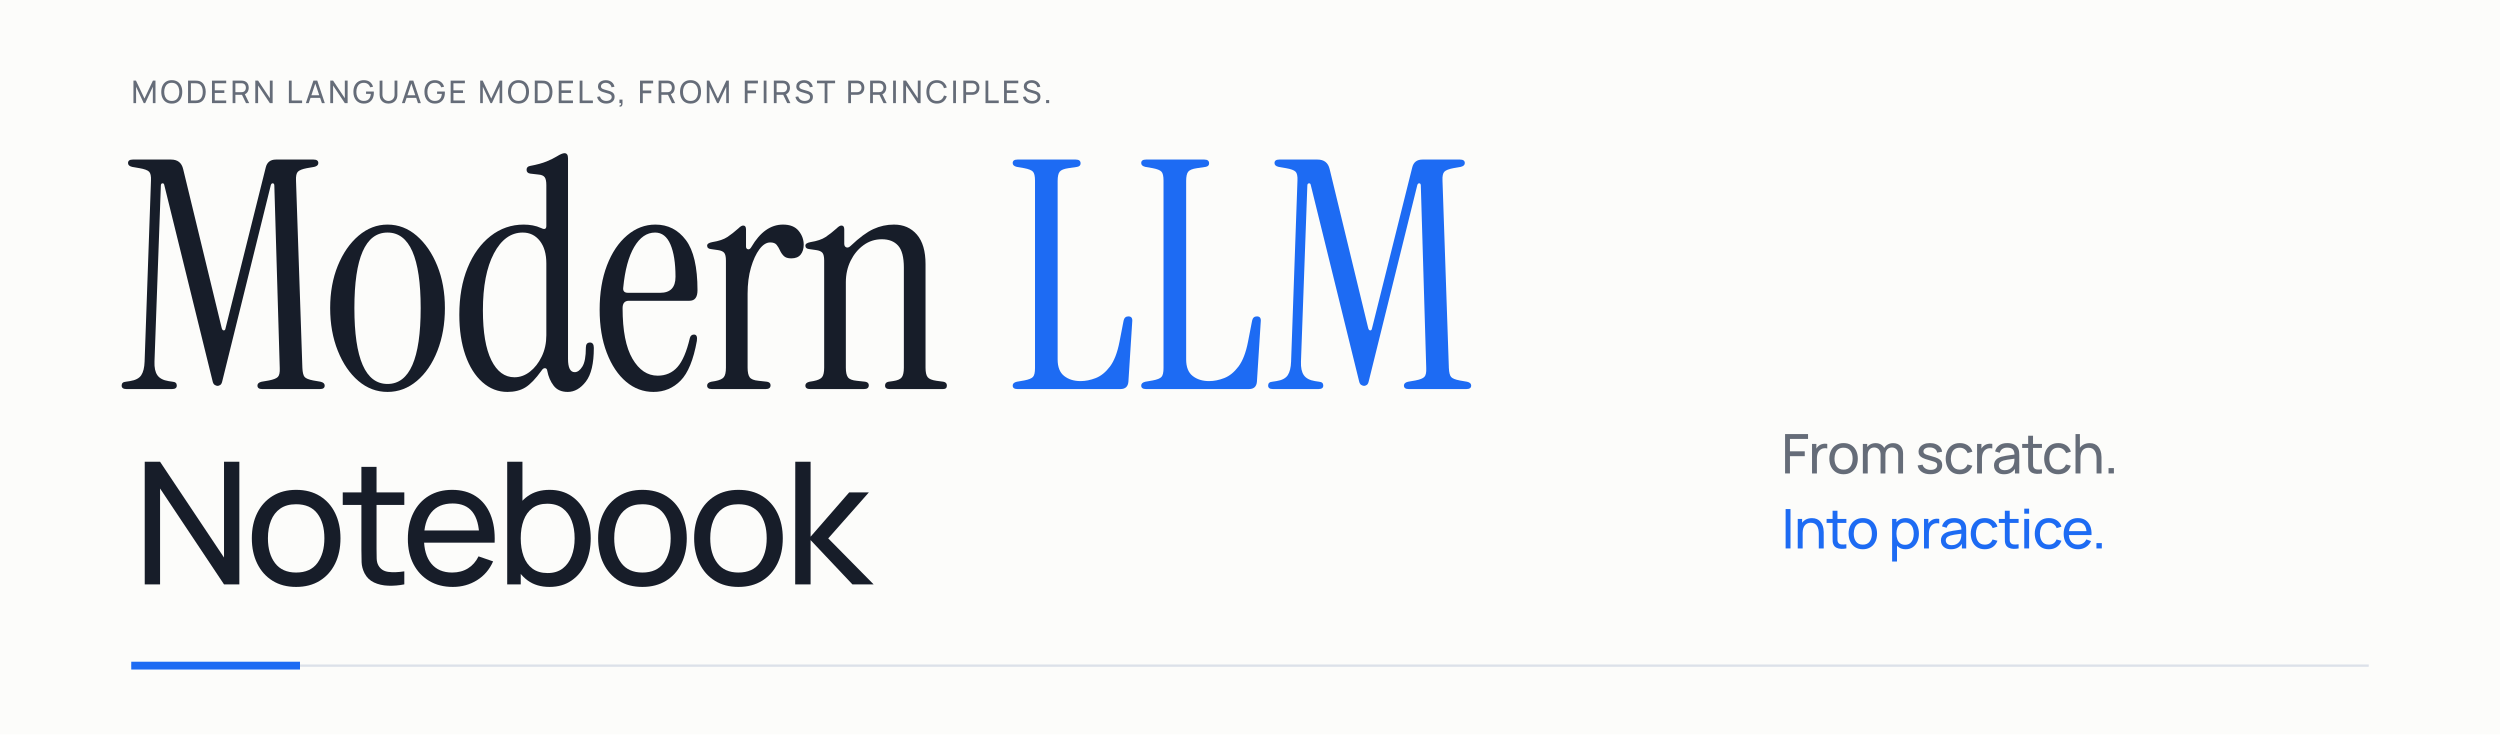
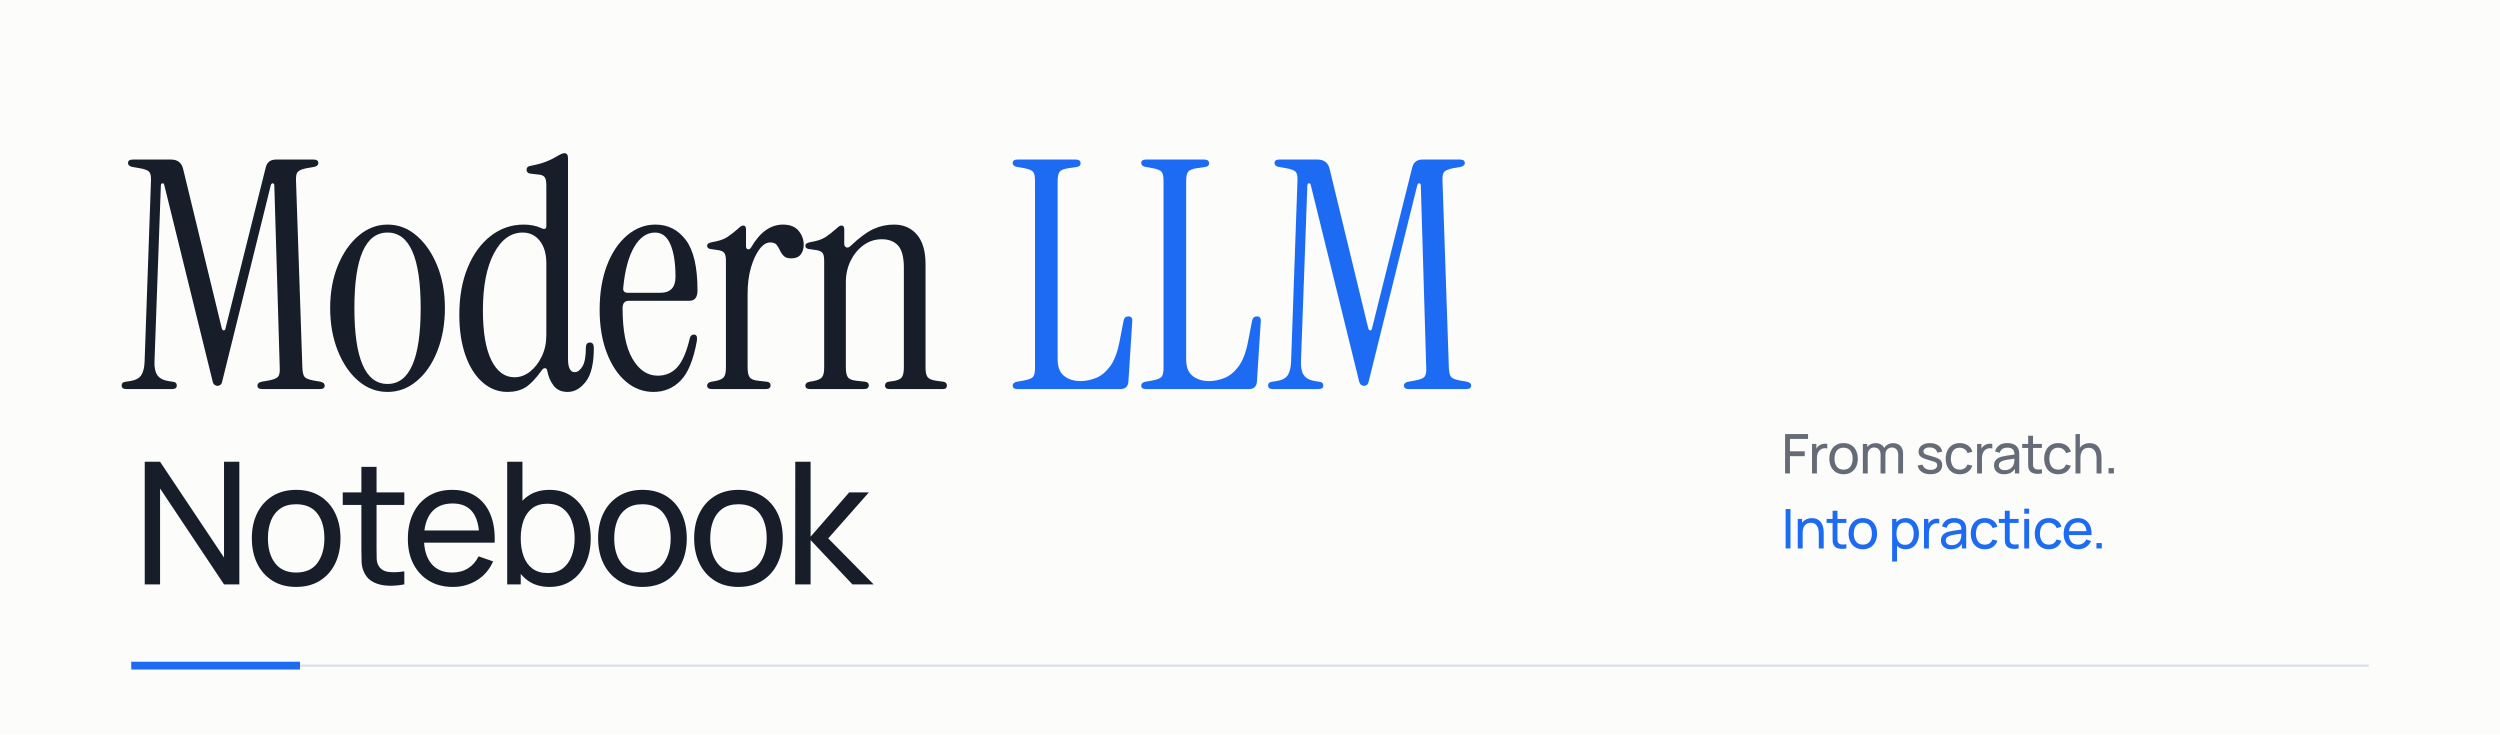
<svg xmlns="http://www.w3.org/2000/svg" width="1600" height="470" viewBox="0 0 1600 470" role="img" aria-labelledby="title desc">
  <rect width="1600" height="470" rx="0" fill="#FCFCFA" />
-   <g fill="#656C78" aria-label="MODERN LANGUAGE MODELS, FROM FIRST PRINCIPLES.">
-     <path transform="translate(84 66) scale(0.01 -0.01)" d="M140 0V1440H302L846 293L1387 1440H1551V1H1382V1049L893 0H798L309 1049V0Z" />
-     <path transform="translate(102.6063 66) scale(0.01 -0.01)" d="M732 -30Q517 -30 367.0 65.0Q217 160 138.5 329.0Q60 498 60 720Q60 942 138.5 1111.0Q217 1280 367.0 1375.0Q517 1470 732 1470Q948 1470 1098.0 1375.0Q1248 1280 1326.0 1111.0Q1404 942 1404 720Q1404 498 1326.0 329.0Q1248 160 1098.0 65.0Q948 -30 732 -30ZM732 140Q893 139 1000.5 212.5Q1108 286 1161.5 417.0Q1215 548 1215 720Q1215 893 1161.5 1023.0Q1108 1153 1000.5 1226.0Q893 1299 732 1300Q571 1301 464.5 1228.0Q358 1155 304.0 1024.0Q250 893 249 720Q248 548 302.0 418.0Q356 288 463.5 214.5Q571 141 732 140Z" />
-     <path transform="translate(118.9469 66) scale(0.01 -0.01)" d="M140 0V1440H584Q606 1440 661.0 1439.0Q716 1438 766 1431Q933 1409 1045.5 1309.5Q1158 1210 1215.0 1057.0Q1272 904 1272 720Q1272 536 1215.0 383.0Q1158 230 1045.5 130.5Q933 31 766 9Q716 3 660.5 1.5Q605 0 584 0ZM323 170H584Q622 170 669.0 172.5Q716 175 751 181Q869 203 942.0 280.0Q1015 357 1049.0 472.0Q1083 587 1083 720Q1083 856 1048.5 971.0Q1014 1086 941.0 1162.0Q868 1238 751 1259Q716 1266 668.0 1268.0Q620 1270 584 1270H323Z" />
-     <path transform="translate(134.2719 66) scale(0.01 -0.01)" d="M140 0V1440H1050V1271H318V820H930V651H318V169H1050V0Z" />
-     <path transform="translate(147.4719 66) scale(0.01 -0.01)" d="M140 0V1440H709Q730 1440 759.0 1438.5Q788 1437 815 1432Q932 1414 1011.5 1352.0Q1091 1290 1131.0 1195.5Q1171 1101 1171 986Q1171 819 1084.0 696.5Q997 574 829 543L761 532H318V0ZM997 0 713 586 889 640 1201 0ZM318 701H703Q722 701 746.5 703.0Q771 705 793 710Q862 726 905.5 768.5Q949 811 969.0 868.5Q989 926 989 986Q989 1046 969.0 1103.5Q949 1161 905.5 1204.0Q862 1247 793 1262Q771 1268 746.5 1269.5Q722 1271 703 1271H318Z" />
-     <path transform="translate(161.9844 66) scale(0.01 -0.01)" d="M140 0V1440H320L1071 315V1440H1251V0H1071L320 1126V0Z" />
-     <path transform="translate(183.2906 66) scale(0.01 -0.01)" d="M160 0V1440H338V169H1006V0Z" />
-     <path transform="translate(195.35 66) scale(0.01 -0.01)" d="M40 0 522 1440H770L1252 0H1067L616 1336H672L225 0ZM272 337V504H1020V337Z" />
-     <path transform="translate(209.9719 66) scale(0.01 -0.01)" d="M140 0V1440H320L1071 315V1440H1251V0H1071L320 1126V0Z" />
-     <path transform="translate(225.5781 66) scale(0.01 -0.01)" d="M723 -30Q575 -30 453.0 22.0Q331 74 243.0 171.5Q155 269 107.5 407.5Q60 546 60 720Q60 950 142.0 1118.0Q224 1286 373.0 1377.5Q522 1469 723 1469Q965 1469 1113.0 1356.5Q1261 1244 1317 1049L1137 1012Q1092 1143 989.0 1221.0Q886 1299 732 1299Q571 1300 464.5 1227.5Q358 1155 304.0 1024.0Q250 893 249 720Q248 548 302.0 418.0Q356 288 463.5 214.5Q571 141 732 140Q871 139 966.0 193.0Q1061 247 1113.0 349.0Q1165 451 1176 594H870V741H1364Q1367 721 1367.5 693.5Q1368 666 1368 656Q1368 459 1294.5 303.5Q1221 148 1077.5 59.0Q934 -30 723 -30Z" />
-     <path transform="translate(241.5594 66) scale(0.01 -0.01)" d="M708 -30Q541 -30 413.0 39.0Q285 108 212.5 232.5Q140 357 140 525V1439L320 1440V540Q320 438 354.5 362.5Q389 287 446.0 237.0Q503 187 571.5 162.5Q640 138 708 138Q777 138 846.0 163.0Q915 188 971.5 237.5Q1028 287 1062.0 363.0Q1096 439 1096 540V1440H1276V525Q1276 358 1203.5 233.0Q1131 108 1003.0 39.0Q875 -30 708 -30Z" />
-     <path transform="translate(256.8219 66) scale(0.01 -0.01)" d="M40 0 522 1440H770L1252 0H1067L616 1336H672L225 0ZM272 337V504H1020V337Z" />
-     <path transform="translate(271.0375 66) scale(0.01 -0.01)" d="M723 -30Q575 -30 453.0 22.0Q331 74 243.0 171.5Q155 269 107.5 407.5Q60 546 60 720Q60 950 142.0 1118.0Q224 1286 373.0 1377.5Q522 1469 723 1469Q965 1469 1113.0 1356.5Q1261 1244 1317 1049L1137 1012Q1092 1143 989.0 1221.0Q886 1299 732 1299Q571 1300 464.5 1227.5Q358 1155 304.0 1024.0Q250 893 249 720Q248 548 302.0 418.0Q356 288 463.5 214.5Q571 141 732 140Q871 139 966.0 193.0Q1061 247 1113.0 349.0Q1165 451 1176 594H870V741H1364Q1367 721 1367.5 693.5Q1368 666 1368 656Q1368 459 1294.5 303.5Q1221 148 1077.5 59.0Q934 -30 723 -30Z" />
-     <path transform="translate(287.0187 66) scale(0.01 -0.01)" d="M140 0V1440H1050V1271H318V820H930V651H318V169H1050V0Z" />
-     <path transform="translate(305.9187 66) scale(0.01 -0.01)" d="M140 0V1440H302L846 293L1387 1440H1551V1H1382V1049L893 0H798L309 1049V0Z" />
-     <path transform="translate(324.525 66) scale(0.01 -0.01)" d="M732 -30Q517 -30 367.0 65.0Q217 160 138.5 329.0Q60 498 60 720Q60 942 138.5 1111.0Q217 1280 367.0 1375.0Q517 1470 732 1470Q948 1470 1098.0 1375.0Q1248 1280 1326.0 1111.0Q1404 942 1404 720Q1404 498 1326.0 329.0Q1248 160 1098.0 65.0Q948 -30 732 -30ZM732 140Q893 139 1000.5 212.5Q1108 286 1161.5 417.0Q1215 548 1215 720Q1215 893 1161.5 1023.0Q1108 1153 1000.5 1226.0Q893 1299 732 1300Q571 1301 464.5 1228.0Q358 1155 304.0 1024.0Q250 893 249 720Q248 548 302.0 418.0Q356 288 463.5 214.5Q571 141 732 140Z" />
-     <path transform="translate(340.8656 66) scale(0.01 -0.01)" d="M140 0V1440H584Q606 1440 661.0 1439.0Q716 1438 766 1431Q933 1409 1045.5 1309.5Q1158 1210 1215.0 1057.0Q1272 904 1272 720Q1272 536 1215.0 383.0Q1158 230 1045.5 130.5Q933 31 766 9Q716 3 660.5 1.5Q605 0 584 0ZM323 170H584Q622 170 669.0 172.5Q716 175 751 181Q869 203 942.0 280.0Q1015 357 1049.0 472.0Q1083 587 1083 720Q1083 856 1048.5 971.0Q1014 1086 941.0 1162.0Q868 1238 751 1259Q716 1266 668.0 1268.0Q620 1270 584 1270H323Z" />
-     <path transform="translate(356.1906 66) scale(0.01 -0.01)" d="M140 0V1440H1050V1271H318V820H930V651H318V169H1050V0Z" />
-     <path transform="translate(369.3906 66) scale(0.01 -0.01)" d="M160 0V1440H338V169H1006V0Z" />
-     <path transform="translate(381.45 66) scale(0.01 -0.01)" d="M651 -30Q498 -30 375.5 22.0Q253 74 173.5 170.5Q94 267 70 399L254 428Q289 292 399.5 215.5Q510 139 660 139Q757 139 835.5 169.5Q914 200 960.0 257.0Q1006 314 1006 392Q1006 440 989.5 474.5Q973 509 944.5 533.5Q916 558 880.0 575.0Q844 592 805 603L438 712Q378 730 322.0 757.5Q266 785 222.0 826.5Q178 868 152.0 926.5Q126 985 126 1065Q126 1193 192.5 1283.5Q259 1374 373.0 1422.0Q487 1470 630 1469Q775 1468 889.5 1417.5Q1004 1367 1079.5 1273.0Q1155 1179 1181 1048L992 1015Q977 1103 925.5 1166.5Q874 1230 797.0 1264.5Q720 1299 628 1300Q540 1301 469.0 1272.0Q398 1243 356.0 1191.5Q314 1140 314 1073Q314 1007 352.0 966.5Q390 926 445.5 902.5Q501 879 554 864L828 785Q875 772 936.5 749.0Q998 726 1056.0 684.5Q1114 643 1152.0 574.5Q1190 506 1190 402Q1190 298 1148.5 217.0Q1107 136 1033.0 81.5Q959 27 861.0 -1.5Q763 -30 651 -30Z" />
-     <path transform="translate(395.2437 66) scale(0.01 -0.01)" d="M120 -224 131 -141Q173 -144 194.0 -125.0Q215 -106 221.0 -73.0Q227 -40 223 0H120V226H316V-30Q316 -135 264.5 -188.0Q213 -241 120 -224Z" />
-     <path transform="translate(408.2062 66) scale(0.01 -0.01)" d="M140 0V1440H980V1262H318V809H860V631H318V0Z" />
-     <path transform="translate(420.1094 66) scale(0.01 -0.01)" d="M140 0V1440H709Q730 1440 759.0 1438.5Q788 1437 815 1432Q932 1414 1011.5 1352.0Q1091 1290 1131.0 1195.5Q1171 1101 1171 986Q1171 819 1084.0 696.5Q997 574 829 543L761 532H318V0ZM997 0 713 586 889 640 1201 0ZM318 701H703Q722 701 746.5 703.0Q771 705 793 710Q862 726 905.5 768.5Q949 811 969.0 868.5Q989 926 989 986Q989 1046 969.0 1103.5Q949 1161 905.5 1204.0Q862 1247 793 1262Q771 1268 746.5 1269.5Q722 1271 703 1271H318Z" />
-     <path transform="translate(434.6219 66) scale(0.01 -0.01)" d="M732 -30Q517 -30 367.0 65.0Q217 160 138.5 329.0Q60 498 60 720Q60 942 138.5 1111.0Q217 1280 367.0 1375.0Q517 1470 732 1470Q948 1470 1098.0 1375.0Q1248 1280 1326.0 1111.0Q1404 942 1404 720Q1404 498 1326.0 329.0Q1248 160 1098.0 65.0Q948 -30 732 -30ZM732 140Q893 139 1000.5 212.5Q1108 286 1161.5 417.0Q1215 548 1215 720Q1215 893 1161.5 1023.0Q1108 1153 1000.5 1226.0Q893 1299 732 1300Q571 1301 464.5 1228.0Q358 1155 304.0 1024.0Q250 893 249 720Q248 548 302.0 418.0Q356 288 463.5 214.5Q571 141 732 140Z" />
-     <path transform="translate(450.9625 66) scale(0.01 -0.01)" d="M140 0V1440H302L846 293L1387 1440H1551V1H1382V1049L893 0H798L309 1049V0Z" />
-     <path transform="translate(475.2687 66) scale(0.01 -0.01)" d="M140 0V1440H980V1262H318V809H860V631H318V0Z" />
-     <path transform="translate(487.1719 66) scale(0.01 -0.01)" d="M160 0V1440H338V0Z" />
-     <path transform="translate(493.8562 66) scale(0.01 -0.01)" d="M140 0V1440H709Q730 1440 759.0 1438.5Q788 1437 815 1432Q932 1414 1011.5 1352.0Q1091 1290 1131.0 1195.5Q1171 1101 1171 986Q1171 819 1084.0 696.5Q997 574 829 543L761 532H318V0ZM997 0 713 586 889 640 1201 0ZM318 701H703Q722 701 746.5 703.0Q771 705 793 710Q862 726 905.5 768.5Q949 811 969.0 868.5Q989 926 989 986Q989 1046 969.0 1103.5Q949 1161 905.5 1204.0Q862 1247 793 1262Q771 1268 746.5 1269.5Q722 1271 703 1271H318Z" />
-     <path transform="translate(508.3687 66) scale(0.01 -0.01)" d="M651 -30Q498 -30 375.5 22.0Q253 74 173.5 170.5Q94 267 70 399L254 428Q289 292 399.5 215.5Q510 139 660 139Q757 139 835.5 169.5Q914 200 960.0 257.0Q1006 314 1006 392Q1006 440 989.5 474.5Q973 509 944.5 533.5Q916 558 880.0 575.0Q844 592 805 603L438 712Q378 730 322.0 757.5Q266 785 222.0 826.5Q178 868 152.0 926.5Q126 985 126 1065Q126 1193 192.5 1283.5Q259 1374 373.0 1422.0Q487 1470 630 1469Q775 1468 889.5 1417.5Q1004 1367 1079.5 1273.0Q1155 1179 1181 1048L992 1015Q977 1103 925.5 1166.5Q874 1230 797.0 1264.5Q720 1299 628 1300Q540 1301 469.0 1272.0Q398 1243 356.0 1191.5Q314 1140 314 1073Q314 1007 352.0 966.5Q390 926 445.5 902.5Q501 879 554 864L828 785Q875 772 936.5 749.0Q998 726 1056.0 684.5Q1114 643 1152.0 574.5Q1190 506 1190 402Q1190 298 1148.5 217.0Q1107 136 1033.0 81.5Q959 27 861.0 -1.5Q763 -30 651 -30Z" />
-     <path transform="translate(522.6625 66) scale(0.01 -0.01)" d="M511 0V1271H20V1440H1180V1271H689V0Z" />
-     <path transform="translate(541.4687 66) scale(0.01 -0.01)" d="M140 0V1440H709Q730 1440 759.0 1438.5Q788 1437 815 1432Q932 1414 1011.5 1352.0Q1091 1290 1131.0 1195.5Q1171 1101 1171 986Q1171 872 1130.5 777.5Q1090 683 1010.5 620.5Q931 558 815 540Q788 536 759.0 534.0Q730 532 709 532H318V0ZM318 701H703Q722 701 746.5 703.0Q771 705 793 710Q862 726 905.5 768.5Q949 811 969.0 868.5Q989 926 989 986Q989 1046 969.0 1103.5Q949 1161 905.5 1204.0Q862 1247 793 1262Q771 1268 746.5 1269.5Q722 1271 703 1271H318Z" />
-     <path transform="translate(555.4812 66) scale(0.01 -0.01)" d="M140 0V1440H709Q730 1440 759.0 1438.5Q788 1437 815 1432Q932 1414 1011.5 1352.0Q1091 1290 1131.0 1195.5Q1171 1101 1171 986Q1171 819 1084.0 696.5Q997 574 829 543L761 532H318V0ZM997 0 713 586 889 640 1201 0ZM318 701H703Q722 701 746.5 703.0Q771 705 793 710Q862 726 905.5 768.5Q949 811 969.0 868.5Q989 926 989 986Q989 1046 969.0 1103.5Q949 1161 905.5 1204.0Q862 1247 793 1262Q771 1268 746.5 1269.5Q722 1271 703 1271H318Z" />
-     <path transform="translate(569.9937 66) scale(0.01 -0.01)" d="M160 0V1440H338V0Z" />
-     <path transform="translate(576.6781 66) scale(0.01 -0.01)" d="M140 0V1440H320L1071 315V1440H1251V0H1071L320 1126V0Z" />
-     <path transform="translate(592.2844 66) scale(0.01 -0.01)" d="M732 -30Q517 -30 367.0 65.0Q217 160 138.5 329.0Q60 498 60 720Q60 942 138.5 1111.0Q217 1280 367.0 1375.0Q517 1470 732 1470Q982 1470 1143.5 1343.0Q1305 1216 1366 1001L1185 953Q1141 1114 1028.0 1207.0Q915 1300 732 1300Q571 1300 464.0 1227.0Q357 1154 303.0 1023.5Q249 893 248 720Q247 548 301.0 417.5Q355 287 463.0 213.5Q571 140 732 140Q915 140 1028.0 233.5Q1141 327 1185 487L1366 439Q1305 225 1143.5 97.5Q982 -30 732 -30Z" />
-     <path transform="translate(608.4375 66) scale(0.01 -0.01)" d="M160 0V1440H338V0Z" />
-     <path transform="translate(615.1219 66) scale(0.01 -0.01)" d="M140 0V1440H709Q730 1440 759.0 1438.5Q788 1437 815 1432Q932 1414 1011.5 1352.0Q1091 1290 1131.0 1195.5Q1171 1101 1171 986Q1171 872 1130.5 777.5Q1090 683 1010.5 620.5Q931 558 815 540Q788 536 759.0 534.0Q730 532 709 532H318V0ZM318 701H703Q722 701 746.5 703.0Q771 705 793 710Q862 726 905.5 768.5Q949 811 969.0 868.5Q989 926 989 986Q989 1046 969.0 1103.5Q949 1161 905.5 1204.0Q862 1247 793 1262Q771 1268 746.5 1269.5Q722 1271 703 1271H318Z" />
-     <path transform="translate(629.1344 66) scale(0.01 -0.01)" d="M160 0V1440H338V169H1006V0Z" />
-     <path transform="translate(641.1938 66) scale(0.01 -0.01)" d="M140 0V1440H1050V1271H318V820H930V651H318V169H1050V0Z" />
-     <path transform="translate(653.9875 66) scale(0.01 -0.01)" d="M651 -30Q498 -30 375.5 22.0Q253 74 173.5 170.5Q94 267 70 399L254 428Q289 292 399.5 215.5Q510 139 660 139Q757 139 835.5 169.5Q914 200 960.0 257.0Q1006 314 1006 392Q1006 440 989.5 474.5Q973 509 944.5 533.5Q916 558 880.0 575.0Q844 592 805 603L438 712Q378 730 322.0 757.5Q266 785 222.0 826.5Q178 868 152.0 926.5Q126 985 126 1065Q126 1193 192.5 1283.5Q259 1374 373.0 1422.0Q487 1470 630 1469Q775 1468 889.5 1417.5Q1004 1367 1079.5 1273.0Q1155 1179 1181 1048L992 1015Q977 1103 925.5 1166.5Q874 1230 797.0 1264.5Q720 1299 628 1300Q540 1301 469.0 1272.0Q398 1243 356.0 1191.5Q314 1140 314 1073Q314 1007 352.0 966.5Q390 926 445.5 902.5Q501 879 554 864L828 785Q875 772 936.5 749.0Q998 726 1056.0 684.5Q1114 643 1152.0 574.5Q1190 506 1190 402Q1190 298 1148.5 217.0Q1107 136 1033.0 81.5Q959 27 861.0 -1.5Q763 -30 651 -30Z" />
-     <path transform="translate(667.7813 66) scale(0.01 -0.01)" d="M172 0V196H368V0Z" />
-   </g>
  <g fill="#171D29" aria-label="Modern">
    <path transform="translate(75 249) scale(0.204 -0.204)" d="M315 10Q311 10 306.0 13.0Q301 16 299 26L148 639Q147 646 142.0 645.5Q137 645 137 638L117 86Q116 58 126.0 43.5Q136 29 161 25L174 23Q187 22 187 11Q187 0 172 0H29Q14 0 14 11Q14 22 27 23L40 25Q66 29 75.5 43.5Q85 58 86 86L106 654Q107 675 100.0 682.0Q93 689 70 693L47 697Q34 700 34 709Q34 720 49 720H169Q200 720 207 690L328 191Q330 184 334.5 184.0Q339 184 340 191L466 695Q472 720 498 720H616Q631 720 631 709Q631 700 618 697L595 693Q574 689 567.0 682.0Q560 675 561 654L581 66Q582 45 588.0 38.0Q594 31 615 27L638 23Q651 20 651 11Q651 0 636 0H455Q440 0 440 11Q440 20 453 23L476 27Q497 31 504.0 38.0Q511 45 510 66L493 638Q493 645 488.5 645.5Q484 646 482 640L330 26Q328 16 323.5 13.0Q319 10 315 10Z" />
    <path transform="translate(206.6094 249) scale(0.204 -0.204)" d="M203 -9Q152 -9 111.5 25.5Q71 60 47.0 120.0Q23 180 23 254Q23 328 47.0 387.0Q71 446 112.0 481.0Q153 516 203 516Q254 516 294.5 481.0Q335 446 359.0 387.0Q383 328 383 254Q383 180 359.5 120.0Q336 60 295.0 25.5Q254 -9 203 -9ZM203 16Q307 16 307 254Q307 491 203 491Q99 491 99 254Q99 16 203 16Z" />
    <path transform="translate(287.8438 249) scale(0.204 -0.204)" d="M181 -9Q137 -9 102.5 21.5Q68 52 49.0 106.5Q30 161 30 233Q30 317 56.0 380.5Q82 444 128.0 480.0Q174 516 232 516Q246 516 260.0 513.5Q274 511 287 505Q303 497 303 512V640Q303 658 297.5 665.0Q292 672 278 673L252 676Q241 678 241 688Q241 698 252 700Q284 706 303.5 714.0Q323 722 336 730Q352 740 360 740Q371 740 371 724V95Q371 53 392 53Q405 53 416.0 70.5Q427 88 427 130Q427 146 440 146Q452 146 452 129Q452 56 427.0 23.5Q402 -9 370 -9Q341 -9 326.0 10.5Q311 30 306 57Q305 65 299.0 65.5Q293 66 288 58Q260 19 237.0 5.0Q214 -9 181 -9ZM203 37Q229 37 251.5 54.5Q274 72 288.5 102.0Q303 132 303 169V394Q303 439 282.5 465.0Q262 491 229 491Q173 491 138.5 425.5Q104 360 104 247Q104 144 130.5 90.5Q157 37 203 37Z" />
    <path transform="translate(379.0781 249) scale(0.204 -0.204)" d="M192 -9Q144 -9 106.0 23.0Q68 55 45.5 113.5Q23 172 23 249Q23 328 46.0 388.0Q69 448 109.0 482.0Q149 516 198 516Q257 516 293.5 467.5Q330 419 330 310Q330 277 305 277H115Q95 277 95 254Q95 148 126.0 95.0Q157 42 205 42Q243 42 267.0 69.0Q291 96 306 160Q309 171 319 171Q331 171 328 151Q312 62 277.0 26.5Q242 -9 192 -9ZM112 302H213Q261 302 261 352Q261 417 245.0 454.0Q229 491 197 491Q158 491 131.5 446.0Q105 401 97 318Q95 302 112 302Z" />
    <path transform="translate(449.5 249) scale(0.204 -0.204)" d="M154 446Q195 516 253 516Q286 516 302.0 496.5Q318 477 318 453Q318 434 308.5 422.0Q299 410 279 410Q263 410 255.5 417.5Q248 425 243.5 435.0Q239 445 233.0 452.5Q227 460 213 460Q195 460 179.0 438.5Q163 417 152.5 381.0Q142 345 142 299V67Q142 46 148.5 37.0Q155 28 176 26L203 23Q214 21 214 12Q214 0 199 0H30Q15 0 15 11Q15 20 28 23L40 25Q61 29 67.5 37.5Q74 46 74 67V403Q74 421 68.5 427.5Q63 434 49 436L28 439Q15 440 15 450Q15 458 31 461Q62 466 78.5 477.0Q95 488 113 504Q122 513 128 513Q137 513 137 501V447Q137 440 143.0 438.5Q149 437 154 446Z" />
    <path transform="translate(512.375 249) scale(0.204 -0.204)" d="M30 0Q15 0 15 11Q15 20 28 23L40 25Q61 29 67.5 37.5Q74 46 74 67V403Q74 421 68.5 427.5Q63 434 49 436L28 439Q15 440 15 450Q15 458 31 461Q62 466 78.5 477.0Q95 488 113 504Q122 513 128 513Q137 513 137 501V456Q137 447 143.5 444.5Q150 442 158 450Q198 488 228.5 502.0Q259 516 293 516Q338 516 365.0 484.5Q392 453 392 392V67Q392 46 398.5 37.5Q405 29 426 26L448 23Q459 21 459 11Q459 0 447 0H279Q265 0 265 11Q265 21 276 23L290 25Q311 28 317.5 37.0Q324 46 324 67V381Q324 430 306.0 450.0Q288 470 255 470Q223 470 197.5 451.5Q172 433 157.0 402.5Q142 372 142 335V67Q142 46 148.5 37.0Q155 28 176 26L203 23Q214 21 214 12Q214 0 199 0Z" />
  </g>
  <g fill="#1D6BF3" aria-label="LLM">
    <path transform="translate(644.25 249) scale(0.204 -0.204)" d="M34 0Q19 0 19 11Q19 20 32 23L55 27Q76 31 82.5 38.0Q89 45 89 66V654Q89 675 82.5 682.0Q76 689 55 693L32 697Q19 700 19 709Q19 720 34 720H217Q232 720 232 708Q232 699 221 697L194 693Q173 690 166.5 682.0Q160 674 160 653V93Q160 57 180.5 41.0Q201 25 232 25Q255 25 279.5 34.5Q304 44 324.0 70.5Q344 97 354 148L367 215Q370 228 382 228Q396 228 394 211L382 23Q380 0 357 0Z" />
    <path transform="translate(726.5 249) scale(0.204 -0.204)" d="M34 0Q19 0 19 11Q19 20 32 23L55 27Q76 31 82.5 38.0Q89 45 89 66V654Q89 675 82.5 682.0Q76 689 55 693L32 697Q19 700 19 709Q19 720 34 720H217Q232 720 232 708Q232 699 221 697L194 693Q173 690 166.5 682.0Q160 674 160 653V93Q160 57 180.5 41.0Q201 25 232 25Q255 25 279.5 34.5Q304 44 324.0 70.5Q344 97 354 148L367 215Q370 228 382 228Q396 228 394 211L382 23Q380 0 357 0Z" />
    <path transform="translate(808.75 249) scale(0.204 -0.204)" d="M315 10Q311 10 306.0 13.0Q301 16 299 26L148 639Q147 646 142.0 645.5Q137 645 137 638L117 86Q116 58 126.0 43.5Q136 29 161 25L174 23Q187 22 187 11Q187 0 172 0H29Q14 0 14 11Q14 22 27 23L40 25Q66 29 75.5 43.5Q85 58 86 86L106 654Q107 675 100.0 682.0Q93 689 70 693L47 697Q34 700 34 709Q34 720 49 720H169Q200 720 207 690L328 191Q330 184 334.5 184.0Q339 184 340 191L466 695Q472 720 498 720H616Q631 720 631 709Q631 700 618 697L595 693Q574 689 567.0 682.0Q560 675 561 654L581 66Q582 45 588.0 38.0Q594 31 615 27L638 23Q651 20 651 11Q651 0 636 0H455Q440 0 440 11Q440 20 453 23L476 27Q497 31 504.0 38.0Q511 45 510 66L493 638Q493 645 488.5 645.5Q484 646 482 640L330 26Q328 16 323.5 13.0Q319 10 315 10Z" />
  </g>
  <g fill="#171D29" aria-label="Notebook">
    <path transform="translate(85 374) scale(0.0545 -0.0545)" d="M140 0V1440H320L1071 315V1440H1251V0H1071L320 1126V0Z" />
    <path transform="translate(156.8125 374) scale(0.0545 -0.0545)" d="M600 -30Q439 -30 322.5 43.0Q206 116 143.0 245.0Q80 374 80 541Q80 711 144.0 839.0Q208 967 325.0 1038.5Q442 1110 600 1110Q762 1110 879.0 1037.5Q996 965 1058.5 836.5Q1121 708 1121 541Q1121 372 1058.0 243.5Q995 115 878.0 42.5Q761 -30 600 -30ZM600 139Q768 139 850.0 251.0Q932 363 932 541Q932 724 849.0 832.5Q766 941 600 941Q487 941 414.0 890.0Q341 839 305.0 749.0Q269 659 269 541Q269 359 353.0 249.0Q437 139 600 139Z" />
    <path transform="translate(218.2656 374) scale(0.0545 -0.0545)" d="M743 0Q647 -19 553.5 -15.5Q460 -12 387.0 22.5Q314 57 276 130Q244 194 241.5 259.5Q239 325 239 408V1380H417V416Q417 350 418.5 303.0Q420 256 439 222Q475 158 553.5 147.0Q632 136 743 153ZM20 933V1080H743V933Z" />
    <path transform="translate(256.6719 374) scale(0.0545 -0.0545)" d="M608 -30Q449 -30 330.5 40.5Q212 111 146.0 237.5Q80 364 80 533Q80 710 145.0 839.5Q210 969 326.5 1039.5Q443 1110 600 1110Q763 1110 877.5 1035.0Q992 960 1049.5 821.0Q1107 682 1099 490H919V554Q916 753 838.0 851.5Q760 950 606 950Q441 950 355.0 844.0Q269 738 269 540Q269 349 355.0 244.0Q441 139 600 139Q707 139 786.0 188.0Q865 237 910 329L1081 270Q1018 127 891.5 48.5Q765 -30 608 -30ZM209 490V633H1007V490Z" />
    <path transform="translate(317.0312 374) scale(0.0545 -0.0545)" d="M636 -30Q484 -30 380.0 45.5Q276 121 222.5 250.5Q169 380 169 541Q169 704 222.5 833.0Q276 962 380.5 1036.0Q485 1110 637 1110Q787 1110 895.5 1035.5Q1004 961 1062.0 832.0Q1120 703 1120 541Q1120 379 1062.0 250.0Q1004 121 895.5 45.5Q787 -30 636 -30ZM139 0V1440H318V795H298V0ZM614 133Q721 133 791.0 187.0Q861 241 896.0 333.5Q931 426 931 541Q931 655 896.5 747.0Q862 839 790.5 893.0Q719 947 609 947Q504 947 435.0 895.5Q366 844 332.0 752.5Q298 661 298 541Q298 423 331.5 330.5Q365 238 435.0 185.5Q505 133 614 133Z" />
    <path transform="translate(378.4375 374) scale(0.0545 -0.0545)" d="M600 -30Q439 -30 322.5 43.0Q206 116 143.0 245.0Q80 374 80 541Q80 711 144.0 839.0Q208 967 325.0 1038.5Q442 1110 600 1110Q762 1110 879.0 1037.5Q996 965 1058.5 836.5Q1121 708 1121 541Q1121 372 1058.0 243.5Q995 115 878.0 42.5Q761 -30 600 -30ZM600 139Q768 139 850.0 251.0Q932 363 932 541Q932 724 849.0 832.5Q766 941 600 941Q487 941 414.0 890.0Q341 839 305.0 749.0Q269 659 269 541Q269 359 353.0 249.0Q437 139 600 139Z" />
    <path transform="translate(439.8906 374) scale(0.0545 -0.0545)" d="M600 -30Q439 -30 322.5 43.0Q206 116 143.0 245.0Q80 374 80 541Q80 711 144.0 839.0Q208 967 325.0 1038.5Q442 1110 600 1110Q762 1110 879.0 1037.5Q996 965 1058.5 836.5Q1121 708 1121 541Q1121 372 1058.0 243.5Q995 115 878.0 42.5Q761 -30 600 -30ZM600 139Q768 139 850.0 251.0Q932 363 932 541Q932 724 849.0 832.5Q766 941 600 941Q487 941 414.0 890.0Q341 839 305.0 749.0Q269 659 269 541Q269 359 353.0 249.0Q437 139 600 139Z" />
    <path transform="translate(501.3438 374) scale(0.0545 -0.0545)" d="M139 0 140 1440H320V560L773 1080H1004L527 540L1060 0H811L320 520V0Z" />
  </g>
  <g fill="#656C78" aria-label="From scratch.">
    <path transform="translate(1140 303) scale(0.0175 -0.0175)" d="M140 0V1440H980V1262H318V809H860V631H318V0Z" />
    <path transform="translate(1157.244 303) scale(0.0175 -0.0175)" d="M140 0V1080H299V819L273 853Q292 903 322.5 945.0Q353 987 391 1014Q433 1048 486.0 1066.0Q539 1084 594.0 1087.5Q649 1091 697 1080V913Q641 928 574.0 921.0Q507 914 450 872Q398 835 369.5 782.0Q341 729 330.0 667.5Q319 606 319 542V0Z" />
    <path transform="translate(1169.378 303) scale(0.0175 -0.0175)" d="M600 -30Q439 -30 322.5 43.0Q206 116 143.0 245.0Q80 374 80 541Q80 711 144.0 839.0Q208 967 325.0 1038.5Q442 1110 600 1110Q762 1110 879.0 1037.5Q996 965 1058.5 836.5Q1121 708 1121 541Q1121 372 1058.0 243.5Q995 115 878.0 42.5Q761 -30 600 -30ZM600 139Q768 139 850.0 251.0Q932 363 932 541Q932 724 849.0 832.5Q766 941 600 941Q487 941 414.0 890.0Q341 839 305.0 749.0Q269 659 269 541Q269 359 353.0 249.0Q437 139 600 139Z" />
    <path transform="translate(1189.794 303) scale(0.0175 -0.0175)" d="M1431 0 1432 691Q1432 812 1367.5 880.5Q1303 949 1200 949Q1140 949 1086.0 921.5Q1032 894 998.0 835.5Q964 777 964 686L870 724Q868 839 917.5 925.5Q967 1012 1053.0 1060.0Q1139 1108 1247 1108Q1416 1108 1513.0 1005.5Q1610 903 1610 730L1609 0ZM139 0V1080H298V791H318V0ZM786 0 787 684Q787 808 723.0 878.5Q659 949 553 949Q448 949 383.0 877.0Q318 805 318 686L224 742Q224 847 274.0 930.0Q324 1013 410.0 1060.5Q496 1108 605 1108Q714 1108 795.0 1062.0Q876 1016 920.0 930.5Q964 845 964 727L963 0Z" />
    <path transform="translate(1225.875 303) scale(0.0175 -0.0175)" d="M548 -29Q355 -29 231.5 55.5Q108 140 80 292L262 321Q284 233 363.0 181.5Q442 130 559 130Q670 130 733.0 176.0Q796 222 796 301Q796 347 775.0 375.5Q754 404 688.5 429.0Q623 454 491 489Q348 527 266.0 568.0Q184 609 149.0 663.0Q114 717 114 794Q114 889 166.0 960.5Q218 1032 311.5 1071.0Q405 1110 529 1110Q652 1110 749.0 1071.0Q846 1032 905.5 960.5Q965 889 976 794L794 761Q781 848 710.5 898.0Q640 948 529 951Q424 955 358.5 914.0Q293 873 293 803Q293 764 317.5 736.0Q342 708 408.5 683.0Q475 658 602 626Q745 590 827.5 547.5Q910 505 945.0 447.5Q980 390 980 306Q980 150 865.0 60.5Q750 -29 548 -29Z" />
    <path transform="translate(1243.838 303) scale(0.0175 -0.0175)" d="M595 -30Q431 -30 316.5 43.5Q202 117 142.0 246.0Q82 375 80 540Q82 709 143.5 837.5Q205 966 320.0 1038.0Q435 1110 597 1110Q768 1110 891.5 1026.0Q1015 942 1057 796L881 743Q847 837 770.5 889.0Q694 941 595 941Q484 941 412.0 889.5Q340 838 305.0 747.5Q270 657 269 540Q271 360 352.5 249.5Q434 139 595 139Q701 139 771.0 187.5Q841 236 877 328L1057 281Q1001 130 882.0 50.0Q763 -30 595 -30Z" />
    <path transform="translate(1262.878 303) scale(0.0175 -0.0175)" d="M140 0V1080H299V819L273 853Q292 903 322.5 945.0Q353 987 391 1014Q433 1048 486.0 1066.0Q539 1084 594.0 1087.5Q649 1091 697 1080V913Q641 928 574.0 921.0Q507 914 450 872Q398 835 369.5 782.0Q341 729 330.0 667.5Q319 606 319 542V0Z" />
    <path transform="translate(1274.747 303) scale(0.0175 -0.0175)" d="M447 -30Q326 -30 244.5 14.5Q163 59 121.5 132.0Q80 205 80 292Q80 377 112.5 439.5Q145 502 204.0 543.5Q263 585 345 609Q422 630 517.5 645.5Q613 661 711.0 674.0Q809 687 894 699L830 662Q833 806 772.5 875.0Q712 944 564 944Q466 944 392.5 899.5Q319 855 289 755L120 806Q159 948 271.0 1029.0Q383 1110 566 1110Q713 1110 818.5 1057.5Q924 1005 970 899Q993 849 999.0 790.5Q1005 732 1005 668V0H847V259L884 235Q823 104 713.5 37.0Q604 -30 447 -30ZM474 119Q570 119 640.5 153.5Q711 188 754.0 244.5Q797 301 810 368Q825 418 826.5 479.5Q828 541 828 574L890 547Q803 535 719.0 524.0Q635 513 560.0 500.5Q485 488 425 471Q381 457 342.5 435.0Q304 413 280.5 378.5Q257 344 257 293Q257 249 279.5 209.0Q302 169 349.5 144.0Q397 119 474 119Z" />
    <path transform="translate(1293.834 303) scale(0.0175 -0.0175)" d="M743 0Q647 -19 553.5 -15.5Q460 -12 387.0 22.5Q314 57 276 130Q244 194 241.5 259.5Q239 325 239 408V1380H417V416Q417 350 418.5 303.0Q420 256 439 222Q475 158 553.5 147.0Q632 136 743 153ZM20 933V1080H743V933Z" />
    <path transform="translate(1306.859 303) scale(0.0175 -0.0175)" d="M595 -30Q431 -30 316.5 43.5Q202 117 142.0 246.0Q82 375 80 540Q82 709 143.5 837.5Q205 966 320.0 1038.0Q435 1110 597 1110Q768 1110 891.5 1026.0Q1015 942 1057 796L881 743Q847 837 770.5 889.0Q694 941 595 941Q484 941 412.0 889.5Q340 838 305.0 747.5Q270 657 269 540Q271 360 352.5 249.5Q434 139 595 139Q701 139 771.0 187.5Q841 236 877 328L1057 281Q1001 130 882.0 50.0Q763 -30 595 -30Z" />
    <path transform="translate(1325.9 303) scale(0.0175 -0.0175)" d="M909 0V541Q909 618 895.5 689.0Q882 760 848.5 816.5Q815 873 758.5 906.0Q702 939 616 939Q549 939 494.5 916.5Q440 894 401.0 848.0Q362 802 340.5 732.5Q319 663 319 569L202 605Q202 762 258.5 874.5Q315 987 417.5 1047.5Q520 1108 659 1108Q764 1108 838.0 1075.0Q912 1042 961.0 987.5Q1010 933 1038.0 865.5Q1066 798 1077.5 728.5Q1089 659 1089 597V0ZM139 0V1440H299V645H319V0Z" />
    <path transform="translate(1346.456 303) scale(0.0175 -0.0175)" d="M172 0V196H368V0Z" />
  </g>
  <g fill="#1D6BF3" aria-label="Into practice.">
    <path transform="translate(1140 351) scale(0.0175 -0.0175)" d="M160 0V1440H338V0Z" />
    <path transform="translate(1148.119 351) scale(0.0175 -0.0175)" d="M909 0V541Q909 618 895.5 689.0Q882 760 848.5 816.5Q815 873 758.5 906.0Q702 939 616 939Q549 939 494.5 916.5Q440 894 401.0 848.0Q362 802 340.5 732.5Q319 663 319 569L202 605Q202 762 258.5 874.5Q315 987 417.5 1047.5Q520 1108 659 1108Q764 1108 838.0 1075.0Q912 1042 961.0 987.5Q1010 933 1038.0 865.5Q1066 798 1077.5 728.5Q1089 659 1089 597V0ZM139 0V1080H299V791H319V0Z" />
    <path transform="translate(1168.675 351) scale(0.0175 -0.0175)" d="M743 0Q647 -19 553.5 -15.5Q460 -12 387.0 22.5Q314 57 276 130Q244 194 241.5 259.5Q239 325 239 408V1380H417V416Q417 350 418.5 303.0Q420 256 439 222Q475 158 553.5 147.0Q632 136 743 153ZM20 933V1080H743V933Z" />
    <path transform="translate(1181.7 351) scale(0.0175 -0.0175)" d="M600 -30Q439 -30 322.5 43.0Q206 116 143.0 245.0Q80 374 80 541Q80 711 144.0 839.0Q208 967 325.0 1038.5Q442 1110 600 1110Q762 1110 879.0 1037.5Q996 965 1058.5 836.5Q1121 708 1121 541Q1121 372 1058.0 243.5Q995 115 878.0 42.5Q761 -30 600 -30ZM600 139Q768 139 850.0 251.0Q932 363 932 541Q932 724 849.0 832.5Q766 941 600 941Q487 941 414.0 890.0Q341 839 305.0 749.0Q269 659 269 541Q269 359 353.0 249.0Q437 139 600 139Z" />
    <path transform="translate(1208.516 351) scale(0.0175 -0.0175)" d="M636 -30Q484 -30 380.0 45.5Q276 121 222.5 250.5Q169 380 169 541Q169 704 222.5 833.0Q276 962 380.5 1036.0Q485 1110 637 1110Q787 1110 895.5 1035.5Q1004 961 1062.0 832.0Q1120 703 1120 541Q1120 379 1062.0 250.0Q1004 121 895.5 45.5Q787 -30 636 -30ZM139 -480V1080H298V285H318V-480ZM614 133Q721 133 791.0 187.0Q861 241 896.0 333.5Q931 426 931 541Q931 655 896.5 747.0Q862 839 790.5 893.0Q719 947 609 947Q504 947 435.0 895.5Q366 844 332.0 752.5Q298 661 298 541Q298 423 331.5 330.5Q365 238 435.0 185.5Q505 133 614 133Z" />
    <path transform="translate(1228.916 351) scale(0.0175 -0.0175)" d="M140 0V1080H299V819L273 853Q292 903 322.5 945.0Q353 987 391 1014Q433 1048 486.0 1066.0Q539 1084 594.0 1087.5Q649 1091 697 1080V913Q641 928 574.0 921.0Q507 914 450 872Q398 835 369.5 782.0Q341 729 330.0 667.5Q319 606 319 542V0Z" />
    <path transform="translate(1240.784 351) scale(0.0175 -0.0175)" d="M447 -30Q326 -30 244.5 14.5Q163 59 121.5 132.0Q80 205 80 292Q80 377 112.5 439.5Q145 502 204.0 543.5Q263 585 345 609Q422 630 517.5 645.5Q613 661 711.0 674.0Q809 687 894 699L830 662Q833 806 772.5 875.0Q712 944 564 944Q466 944 392.5 899.5Q319 855 289 755L120 806Q159 948 271.0 1029.0Q383 1110 566 1110Q713 1110 818.5 1057.5Q924 1005 970 899Q993 849 999.0 790.5Q1005 732 1005 668V0H847V259L884 235Q823 104 713.5 37.0Q604 -30 447 -30ZM474 119Q570 119 640.5 153.5Q711 188 754.0 244.5Q797 301 810 368Q825 418 826.5 479.5Q828 541 828 574L890 547Q803 535 719.0 524.0Q635 513 560.0 500.5Q485 488 425 471Q381 457 342.5 435.0Q304 413 280.5 378.5Q257 344 257 293Q257 249 279.5 209.0Q302 169 349.5 144.0Q397 119 474 119Z" />
    <path transform="translate(1259.872 351) scale(0.0175 -0.0175)" d="M595 -30Q431 -30 316.5 43.5Q202 117 142.0 246.0Q82 375 80 540Q82 709 143.5 837.5Q205 966 320.0 1038.0Q435 1110 597 1110Q768 1110 891.5 1026.0Q1015 942 1057 796L881 743Q847 837 770.5 889.0Q694 941 595 941Q484 941 412.0 889.5Q340 838 305.0 747.5Q270 657 269 540Q271 360 352.5 249.5Q434 139 595 139Q701 139 771.0 187.5Q841 236 877 328L1057 281Q1001 130 882.0 50.0Q763 -30 595 -30Z" />
    <path transform="translate(1278.912 351) scale(0.0175 -0.0175)" d="M743 0Q647 -19 553.5 -15.5Q460 -12 387.0 22.5Q314 57 276 130Q244 194 241.5 259.5Q239 325 239 408V1380H417V416Q417 350 418.5 303.0Q420 256 439 222Q475 158 553.5 147.0Q632 136 743 153ZM20 933V1080H743V933Z" />
    <path transform="translate(1292.719 351) scale(0.0175 -0.0175)" d="M160 1271V1455H338V1271ZM160 0V1080H338V0Z" />
    <path transform="translate(1300.838 351) scale(0.0175 -0.0175)" d="M595 -30Q431 -30 316.5 43.5Q202 117 142.0 246.0Q82 375 80 540Q82 709 143.5 837.5Q205 966 320.0 1038.0Q435 1110 597 1110Q768 1110 891.5 1026.0Q1015 942 1057 796L881 743Q847 837 770.5 889.0Q694 941 595 941Q484 941 412.0 889.5Q340 838 305.0 747.5Q270 657 269 540Q271 360 352.5 249.5Q434 139 595 139Q701 139 771.0 187.5Q841 236 877 328L1057 281Q1001 130 882.0 50.0Q763 -30 595 -30Z" />
    <path transform="translate(1319.347 351) scale(0.0175 -0.0175)" d="M608 -30Q449 -30 330.5 40.5Q212 111 146.0 237.5Q80 364 80 533Q80 710 145.0 839.5Q210 969 326.5 1039.5Q443 1110 600 1110Q763 1110 877.5 1035.0Q992 960 1049.5 821.0Q1107 682 1099 490H919V554Q916 753 838.0 851.5Q760 950 606 950Q441 950 355.0 844.0Q269 738 269 540Q269 349 355.0 244.0Q441 139 600 139Q707 139 786.0 188.0Q865 237 910 329L1081 270Q1018 127 891.5 48.5Q765 -30 608 -30ZM209 490V633H1007V490Z" />
    <path transform="translate(1338.716 351) scale(0.0175 -0.0175)" d="M172 0V196H368V0Z" />
  </g>
  <path d="M84 426H1516" stroke="#DCE1E9" stroke-width="1.5" />
  <path d="M84 426H192" stroke="#1D6BF3" stroke-width="5" />
</svg>
